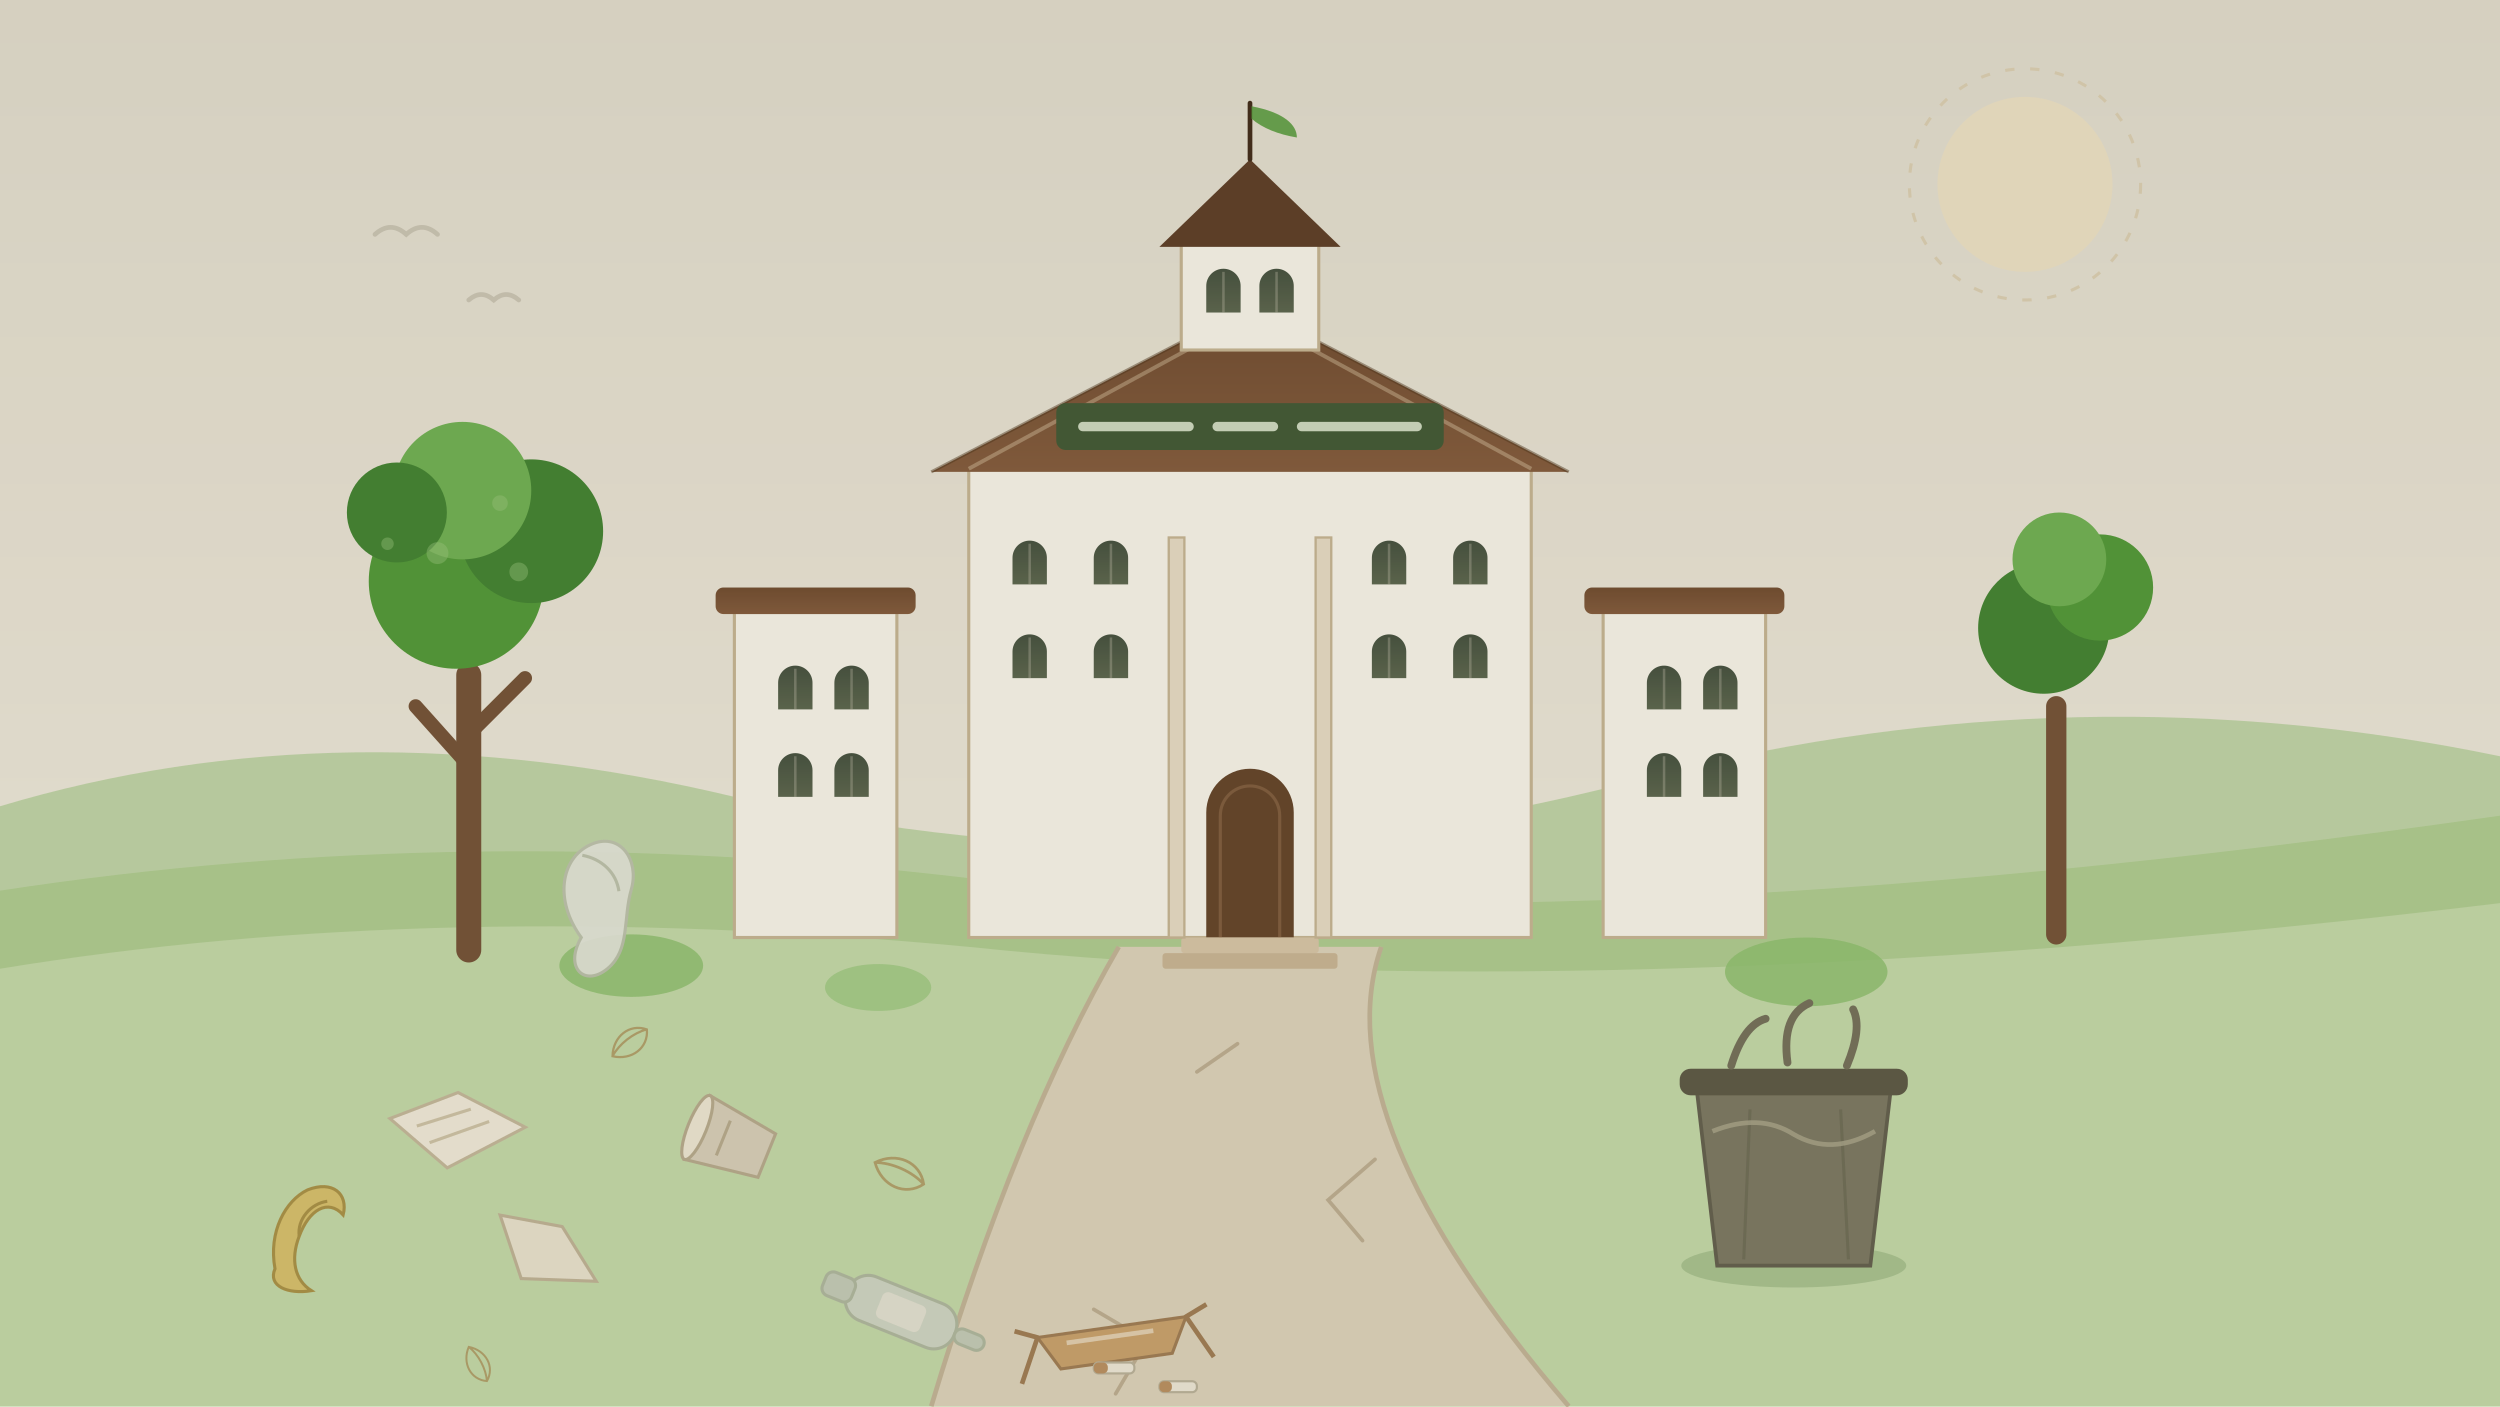
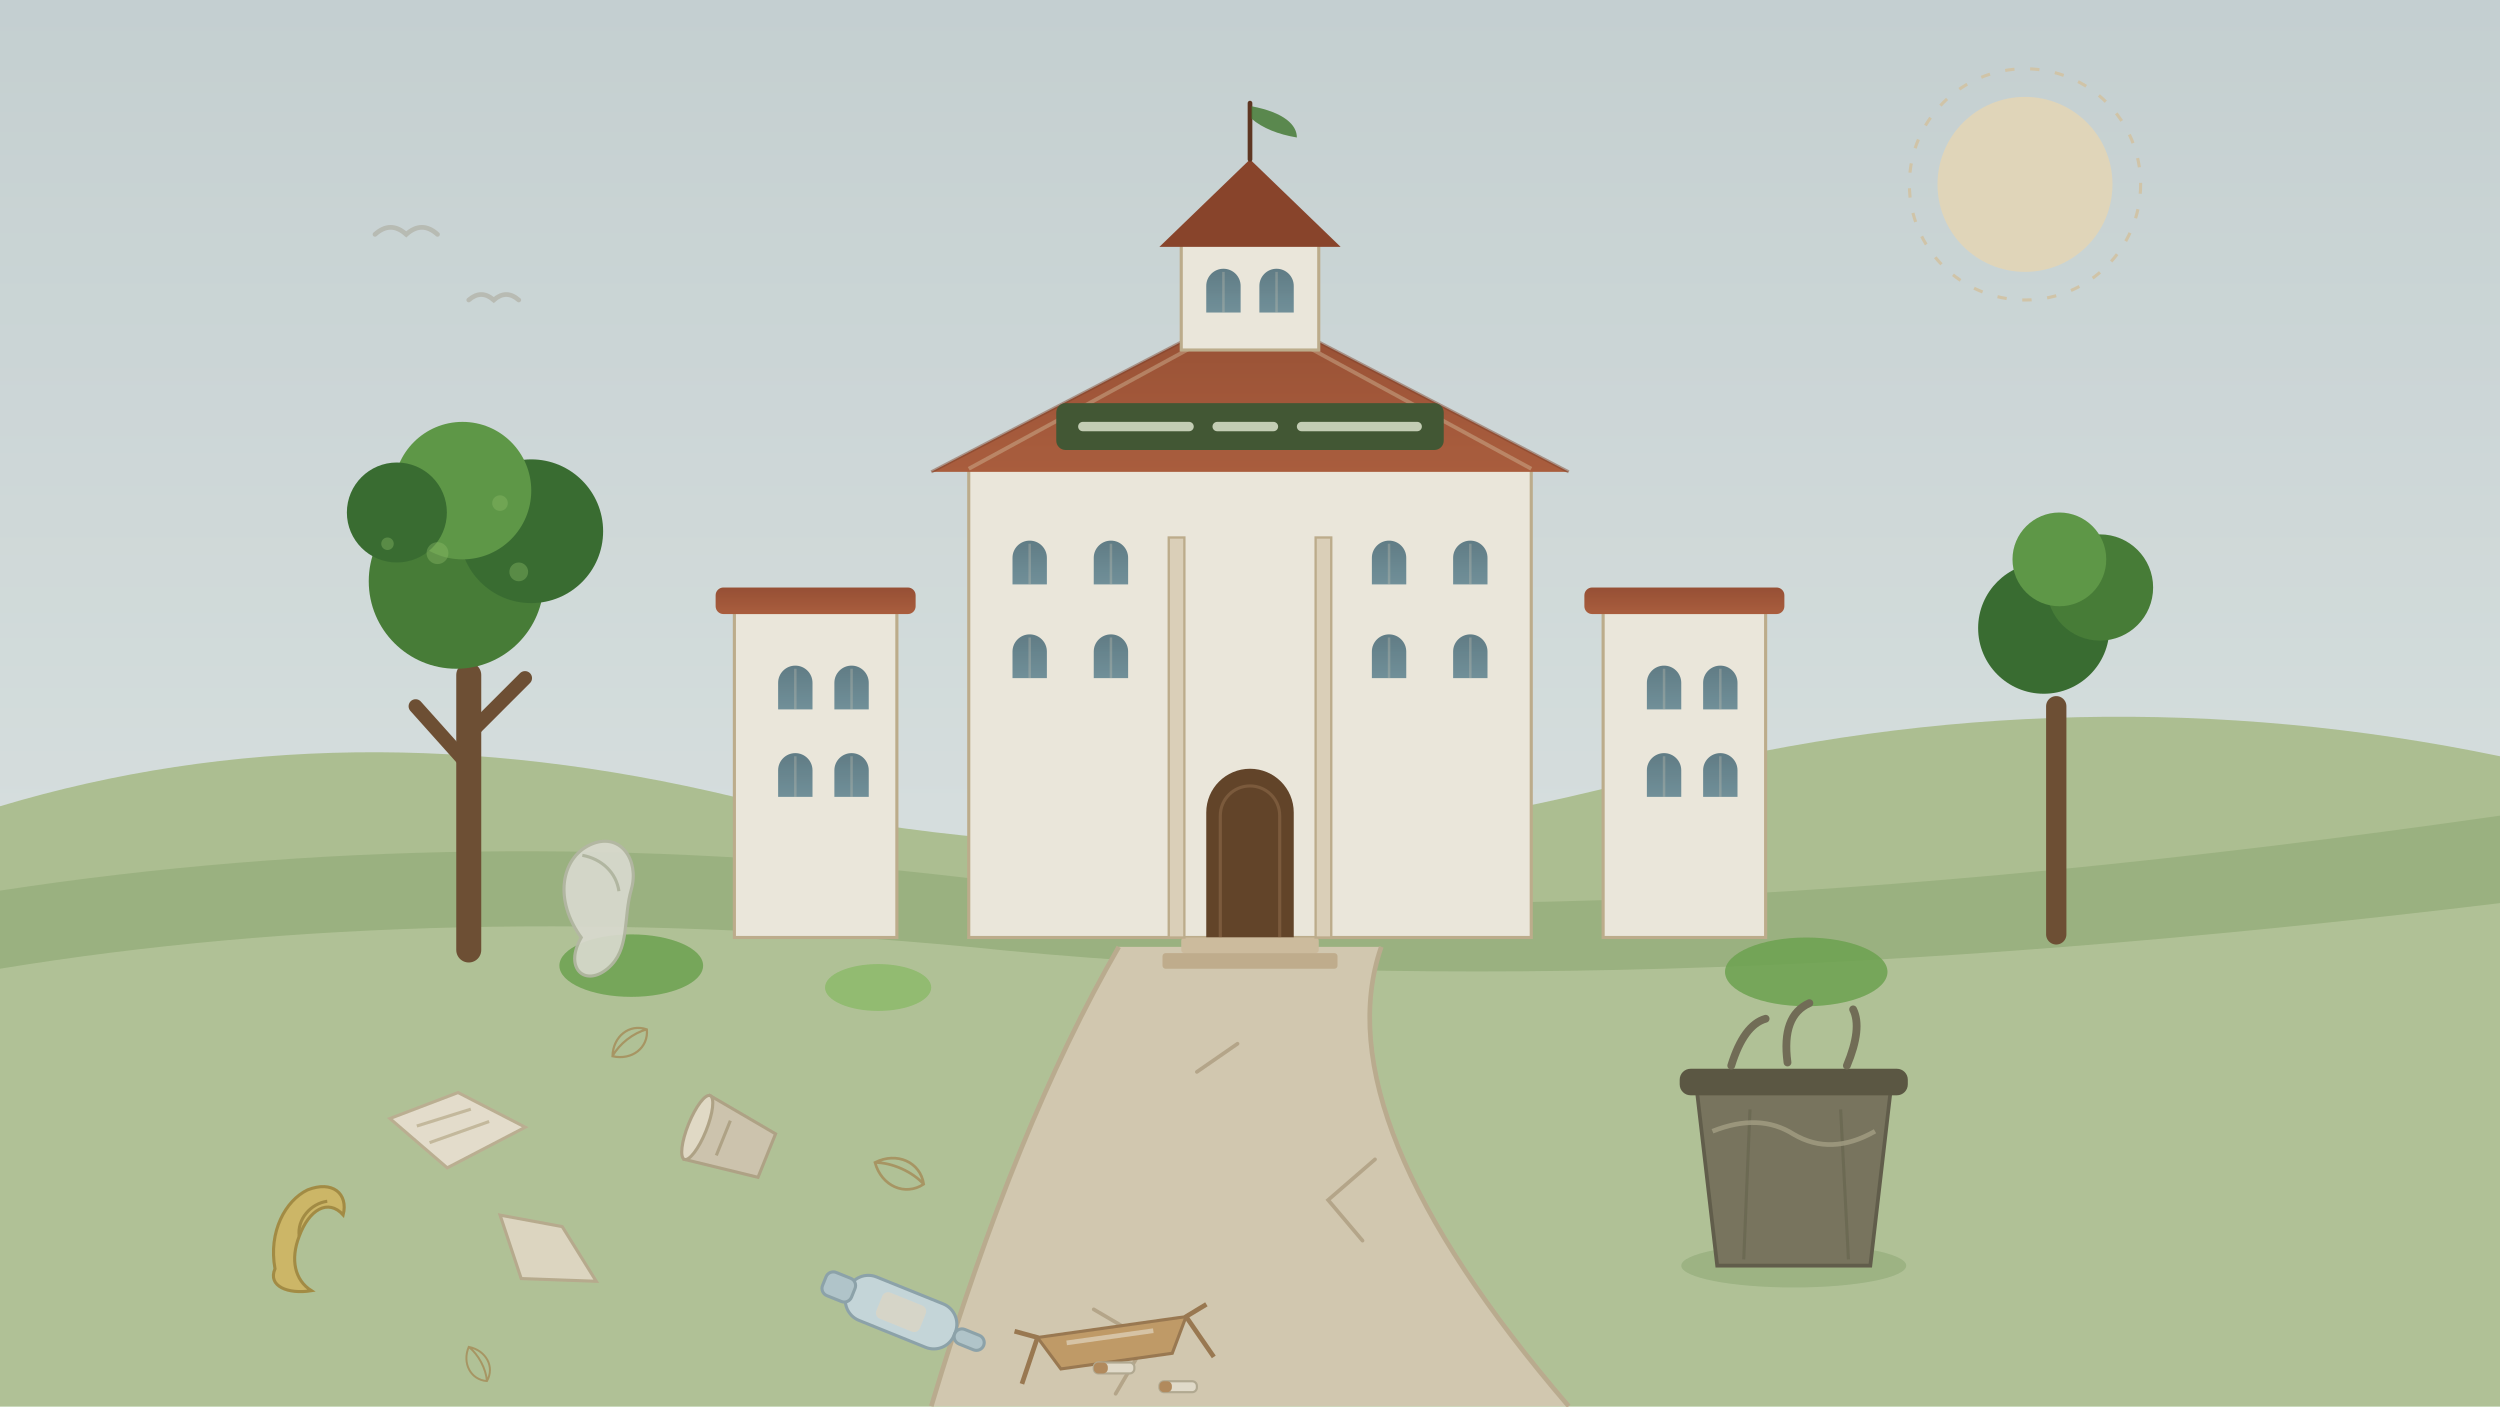
<svg xmlns="http://www.w3.org/2000/svg" viewBox="0 0 1600 900" role="img" aria-labelledby="cmpBeforeTitle cmpBeforeDesc">
  <defs>
    <linearGradient id="bSky" x1="0" y1="0" x2="0" y2="1">
-       <stop offset="0%" stop-color="#e3ded0" />
-       <stop offset="58%" stop-color="#eee9dc" />
-       <stop offset="100%" stop-color="#f5f1e6" />
+       <stop offset="0%" stop-color="#cfdde3" />
+       <stop offset="58%" stop-color="#e2edf1" />
+       <stop offset="100%" stop-color="#f0f6f8" />
    </linearGradient>
    <linearGradient id="bRoof" x1="0" y1="0" x2="0" y2="1">
-       <stop offset="0%" stop-color="#6b452a" />
-       <stop offset="100%" stop-color="#7f5537" />
+       <stop offset="0%" stop-color="#9a4a30" />
+       <stop offset="100%" stop-color="#b05a3a" />
    </linearGradient>
    <linearGradient id="bWindow" x1="0" y1="0" x2="0" y2="1">
-       <stop offset="0%" stop-color="#3d4a3a" />
-       <stop offset="100%" stop-color="#556049" />
+       <stop offset="0%" stop-color="#5c7d8c" />
+       <stop offset="100%" stop-color="#6f94a3" />
    </linearGradient>
    <g id="bArch">
      <path d="M0 30 V13 A11 11 0 0 1 22 13 V30 Z" fill="url(#bWindow)" />
      <path d="M11 4 V30" stroke="#d9d3c2" stroke-width="1.6" opacity=".3" />
    </g>
    <g id="bTrash">
      <path d="M0 0 C9 -11 24 -11 31 0 C24 11 9 11 0 0 Z M0 0 C9 -4 22 -4 31 0" fill="none" stroke-width="1.6" stroke-linecap="round" />
    </g>
  </defs>
  <rect width="1600" height="900" fill="url(#bSky)" />
  <circle cx="1296" cy="118" r="56" fill="#efe3c8" />
  <circle cx="1296" cy="118" r="74" fill="none" stroke="#ddd0b4" stroke-width="2" stroke-dasharray="6 10" />
  <g fill="none" stroke="#a8a292" stroke-width="3" stroke-linecap="round" opacity=".45">
    <path d="M240 150 q10 -9 20 0 q10 -9 20 0" />
    <path d="M300 192 q8 -7 16 0 q8 -7 16 0" />
  </g>
-   <path d="M0 516 Q220 450 470 510 Q760 578 1060 496 Q1330 428 1600 484 L1600 900 L0 900 Z" fill="#bfd5a8" />
-   <path d="M0 570 Q300 524 620 562 Q1000 608 1600 522 L1600 900 L0 900 Z" fill="#aecd90" />
-   <path d="M0 620 Q280 574 620 606 Q1020 648 1600 578 L1600 900 L0 900 Z" fill="#c3daa9" />
+   <path d="M0 516 Q220 450 470 510 Q760 578 1060 496 Q1330 428 1600 484 L1600 900 L0 900 Z" fill="#b3c99a" />
+   <path d="M0 570 Q300 524 620 562 Q1000 608 1600 522 L1600 900 L0 900 Z" fill="#9fba86" />
+   <path d="M0 620 Q280 574 620 606 Q1020 648 1600 578 L1600 900 L0 900 Z" fill="#b8cda0" />
  <path d="M596 900 Q650 720 716 606 L884 606 Q846 716 1004 900 Z" fill="#ded3bc" />
  <path d="M596 900 Q650 720 716 606" fill="none" stroke="#c2b397" stroke-width="3" />
  <path d="M1004 900 Q846 716 884 606" fill="none" stroke="#c2b397" stroke-width="3" />
  <g fill="none" stroke="#b6a689" stroke-width="2.4" stroke-linecap="round" opacity=".85">
    <path d="M700 838 l34 20 l-20 34" />
    <path d="M880 742 l-30 26 l22 26" />
    <path d="M792 668 l-26 18" />
  </g>
  <rect x="470" y="392" width="104" height="208" fill="#faf7ee" stroke="#c6b493" stroke-width="2" />
  <rect x="458" y="376" width="128" height="17" rx="5" fill="url(#bRoof)" />
  <use href="#bArch" x="498" y="424" />
  <use href="#bArch" x="498" y="480" />
  <use href="#bArch" x="534" y="424" />
  <use href="#bArch" x="534" y="480" />
  <rect x="1026" y="392" width="104" height="208" fill="#faf7ee" stroke="#c6b493" stroke-width="2" />
  <rect x="1014" y="376" width="128" height="17" rx="5" fill="url(#bRoof)" />
  <use href="#bArch" x="1054" y="424" />
  <use href="#bArch" x="1054" y="480" />
  <use href="#bArch" x="1090" y="424" />
  <use href="#bArch" x="1090" y="480" />
  <rect x="620" y="300" width="360" height="300" fill="#faf7ee" stroke="#c6b493" stroke-width="2" />
  <path d="M596 302 L800 196 L1004 302 Z" fill="url(#bRoof)" />
-   <path d="M596 302 L800 196 L1004 302" fill="none" stroke="#43290f" stroke-width="2" opacity=".45" />
+   <path d="M596 302 L800 196 L1004 302" fill="none" stroke="#7a3520" stroke-width="2" opacity=".45" />
  <path d="M620 300 L800 202 L980 300" fill="none" stroke="#e3cfae" stroke-width="2.5" opacity=".4" />
  <rect x="756" y="156" width="88" height="68" fill="#faf7ee" stroke="#c6b493" stroke-width="2" />
-   <path d="M742 158 L800 102 L858 158 Z" fill="#573620" />
-   <path d="M800 102 L800 66" stroke="#3a2312" stroke-width="3" stroke-linecap="round" />
-   <path d="M801 68 C822 72 830 80 830 88 C818 86 808 82 801 76 Z" fill="#4b9732" opacity=".85" />
+   <path d="M742 158 L800 102 L858 158 Z" fill="#8a3d25" />
+   <path d="M800 102 L800 66" stroke="#5a2d1a" stroke-width="3" stroke-linecap="round" />
+   <path d="M801 68 C822 72 830 80 830 88 C818 86 808 82 801 76 Z" fill="#3f7d32" opacity=".85" />
  <use href="#bArch" x="772" y="170" />
  <use href="#bArch" x="806" y="170" />
  <use href="#bArch" x="648" y="344" />
  <use href="#bArch" x="700" y="344" />
  <use href="#bArch" x="878" y="344" />
  <use href="#bArch" x="930" y="344" />
  <use href="#bArch" x="648" y="404" />
  <use href="#bArch" x="700" y="404" />
  <use href="#bArch" x="878" y="404" />
  <use href="#bArch" x="930" y="404" />
  <rect x="676" y="258" width="248" height="30" rx="6" fill="#3a532f" />
  <g fill="#e7f2dc" opacity=".85">
    <rect x="690" y="270" width="74" height="6" rx="3" />
    <rect x="776" y="270" width="42" height="6" rx="3" />
    <rect x="830" y="270" width="80" height="6" rx="3" />
  </g>
  <path d="M772 600 V520 a28 28 0 0 1 56 0 V600 Z" fill="#5e3d23" />
  <path d="M781 600 V522 a19 19 0 0 1 38 0 V600" fill="none" stroke="#8d6746" stroke-width="2" opacity=".6" />
  <rect x="756" y="600" width="88" height="10" rx="2" fill="#d8c5a8" />
  <rect x="744" y="610" width="112" height="10" rx="2" fill="#c9b494" />
  <rect x="748" y="344" width="10" height="256" fill="#e8ddc7" stroke="#c6b493" stroke-width="1.5" />
  <rect x="842" y="344" width="10" height="256" fill="#e8ddc7" stroke="#c6b493" stroke-width="1.5" />
-   <path d="M300 608 L300 432" stroke="#6f4c31" stroke-width="16" stroke-linecap="round" />
-   <path d="M300 490 L266 452 M300 470 L336 434" stroke="#6f4c31" stroke-width="9" stroke-linecap="round" />
-   <circle cx="292" cy="372" r="56" fill="#4b9732" />
-   <circle cx="340" cy="340" r="46" fill="#3b802c" />
-   <circle cx="296" cy="314" r="44" fill="#6bb04f" />
-   <circle cx="254" cy="328" r="32" fill="#3b802c" />
-   <g fill="#9bc97f" opacity=".4">
+   <path d="M300 608 L300 432" stroke="#6b4a2f" stroke-width="16" stroke-linecap="round" />
+   <path d="M300 490 L266 452 M300 470 L336 434" stroke="#6b4a2f" stroke-width="9" stroke-linecap="round" />
+   <circle cx="292" cy="372" r="56" fill="#3f7d32" />
+   <circle cx="340" cy="340" r="46" fill="#2f6b2c" />
+   <circle cx="296" cy="314" r="44" fill="#5a9c45" />
+   <circle cx="254" cy="328" r="32" fill="#2f6b2c" />
+   <g fill="#8cc46a" opacity=".4">
    <circle cx="280" cy="354" r="7" />
    <circle cx="320" cy="322" r="5" />
    <circle cx="332" cy="366" r="6" />
    <circle cx="248" cy="348" r="4" />
  </g>
-   <path d="M1316 598 L1316 452" stroke="#6f4c31" stroke-width="13" stroke-linecap="round" />
-   <circle cx="1308" cy="402" r="42" fill="#3b802c" />
-   <circle cx="1344" cy="376" r="34" fill="#4b9732" />
-   <circle cx="1318" cy="358" r="30" fill="#6bb04f" />
-   <ellipse cx="404" cy="618" rx="46" ry="20" fill="#8cc06d" opacity=".85" />
-   <ellipse cx="1156" cy="622" rx="52" ry="22" fill="#8cc06d" opacity=".85" />
-   <ellipse cx="562" cy="632" rx="34" ry="15" fill="#9bc97f" opacity=".8" />
+   <path d="M1316 598 L1316 452" stroke="#6b4a2f" stroke-width="13" stroke-linecap="round" />
+   <circle cx="1308" cy="402" r="42" fill="#2f6b2c" />
+   <circle cx="1344" cy="376" r="34" fill="#3f7d32" />
+   <circle cx="1318" cy="358" r="30" fill="#5a9c45" />
+   <ellipse cx="404" cy="618" rx="46" ry="20" fill="#6aa84f" opacity=".85" />
+   <ellipse cx="1156" cy="622" rx="52" ry="22" fill="#6aa84f" opacity=".85" />
+   <ellipse cx="562" cy="632" rx="34" ry="15" fill="#8cc46a" opacity=".8" />
  <g transform="translate(1086,664)">
    <ellipse cx="62" cy="146" rx="72" ry="14" fill="#8fae79" opacity=".55" />
    <path d="M0 34 h124 l-13 112 h-98 Z" fill="#77745f" />
    <path d="M0 34 h124 l-13 112 h-98 Z" fill="none" stroke="#5d5a49" stroke-width="2.4" />
    <path d="M34 46 l-4 96 M92 46 l5 96" stroke="#65624f" stroke-width="2" opacity=".7" />
    <rect x="-11" y="20" width="146" height="17" rx="7" fill="#565340" />
    <g stroke="#6f6b56" stroke-width="5" stroke-linecap="round" fill="none">
      <path d="M22 18 q8 -26 22 -30" />
      <path d="M58 16 q-4 -30 14 -38" />
      <path d="M96 18 q10 -24 4 -36" />
    </g>
    <path d="M10 60 q30 -12 52 2 q24 14 52 -2" fill="none" stroke="#a8a48a" stroke-width="3" opacity=".8" />
  </g>
  <g transform="translate(548,812) rotate(22)">
-     <rect x="0" y="0" width="74" height="30" rx="14" fill="#cfd6c6" stroke="#aeb79f" stroke-width="2" />
-     <rect x="-16" y="7" width="20" height="16" rx="5" fill="#c3cbb9" stroke="#aeb79f" stroke-width="2" />
-     <rect x="74" y="10" width="20" height="10" rx="5" fill="#c3cbb9" stroke="#aeb79f" stroke-width="2" />
+     <rect x="0" y="0" width="74" height="30" rx="14" fill="#cfe3ec" stroke="#8fa9b5" stroke-width="2" />
+     <rect x="-16" y="7" width="20" height="16" rx="5" fill="#b8d0da" stroke="#8fa9b5" stroke-width="2" />
+     <rect x="74" y="10" width="20" height="10" rx="5" fill="#b8d0da" stroke="#8fa9b5" stroke-width="2" />
    <rect x="22" y="6" width="30" height="18" rx="4" fill="#e8e4d6" opacity=".85" />
  </g>
  <g transform="translate(438,742) rotate(-68)">
    <path d="M0 0 h44 l-7 48 h-30 Z" fill="#d8cfba" stroke="#b6a98c" stroke-width="2" />
    <ellipse cx="22" cy="0" rx="22" ry="6" fill="#efe8d6" stroke="#b6a98c" stroke-width="2" />
    <path d="M10 18 h24" stroke="#b6a98c" stroke-width="2" />
  </g>
  <g transform="translate(664,856) rotate(-8)">
    <path d="M0 0 h96 l-12 22 h-72 Z" fill="#c9a06a" stroke="#9d7950" stroke-width="2" />
    <path d="M-14 -6 l14 6 l-14 28 M110 -6 l-14 6 l14 28" fill="none" stroke="#9d7950" stroke-width="3" stroke-linejoin="round" />
    <path d="M18 6 h56" stroke="#efe3cf" stroke-width="3" opacity=".7" />
  </g>
  <g transform="translate(248,708) rotate(-11)">
    <path d="M0 8 L46 0 L84 30 L30 46 Z" fill="#f2ecdc" stroke="#c3b79a" stroke-width="2" />
    <path d="M16 16 L52 12 M22 28 L62 22" stroke="#cec2a6" stroke-width="2" />
  </g>
  <g transform="translate(322,772) rotate(19)">
    <path d="M0 6 L40 0 L72 26 L26 40 Z" fill="#eae3d0" stroke="#bfb295" stroke-width="2" />
  </g>
  <g transform="translate(372,600) rotate(-8)" opacity=".92">
    <path d="M0 0 C-14 -26 -6 -52 14 -58 C34 -64 44 -44 36 -26 C28 -8 30 12 14 22 C-2 32 -14 18 0 0 Z" fill="#e6e8df" stroke="#bcc0af" stroke-width="2" />
    <path d="M8 -52 C20 -48 28 -38 28 -26" fill="none" stroke="#bcc0af" stroke-width="2" />
  </g>
  <g transform="translate(176,812) rotate(14)">
    <path d="M0 0 C-10 -22 -4 -44 8 -54 C22 -64 34 -58 34 -44 C22 -52 12 -42 10 -24 C8 -8 14 4 26 8 C12 14 -2 12 0 0 Z" fill="#d8c06a" stroke="#a88f42" stroke-width="2" />
    <path d="M10 -24 C6 -34 12 -46 22 -50" fill="none" stroke="#a88f42" stroke-width="2" />
  </g>
  <g transform="translate(700,872)">
    <rect x="0" y="0" width="26" height="7" rx="3" fill="#efe9da" stroke="#b9b19a" stroke-width="1.4" />
    <rect x="0" y="0" width="9" height="7" rx="3" fill="#b98d5e" />
    <rect x="42" y="12" width="24" height="7" rx="3" fill="#efe9da" stroke="#b9b19a" stroke-width="1.4" />
    <rect x="42" y="12" width="8" height="7" rx="3" fill="#b98d5e" />
  </g>
  <g opacity=".75">
    <use href="#bTrash" transform="translate(560,744) rotate(24) scale(1.1)" stroke="#a98a52" />
    <use href="#bTrash" transform="translate(392,676) rotate(-38) scale(.9)" stroke="#a98a52" />
    <use href="#bTrash" transform="translate(300,862) rotate(62) scale(.8)" stroke="#a98a52" />
  </g>
  <rect width="1600" height="900" fill="#7c7658" opacity=".13" />
</svg>
